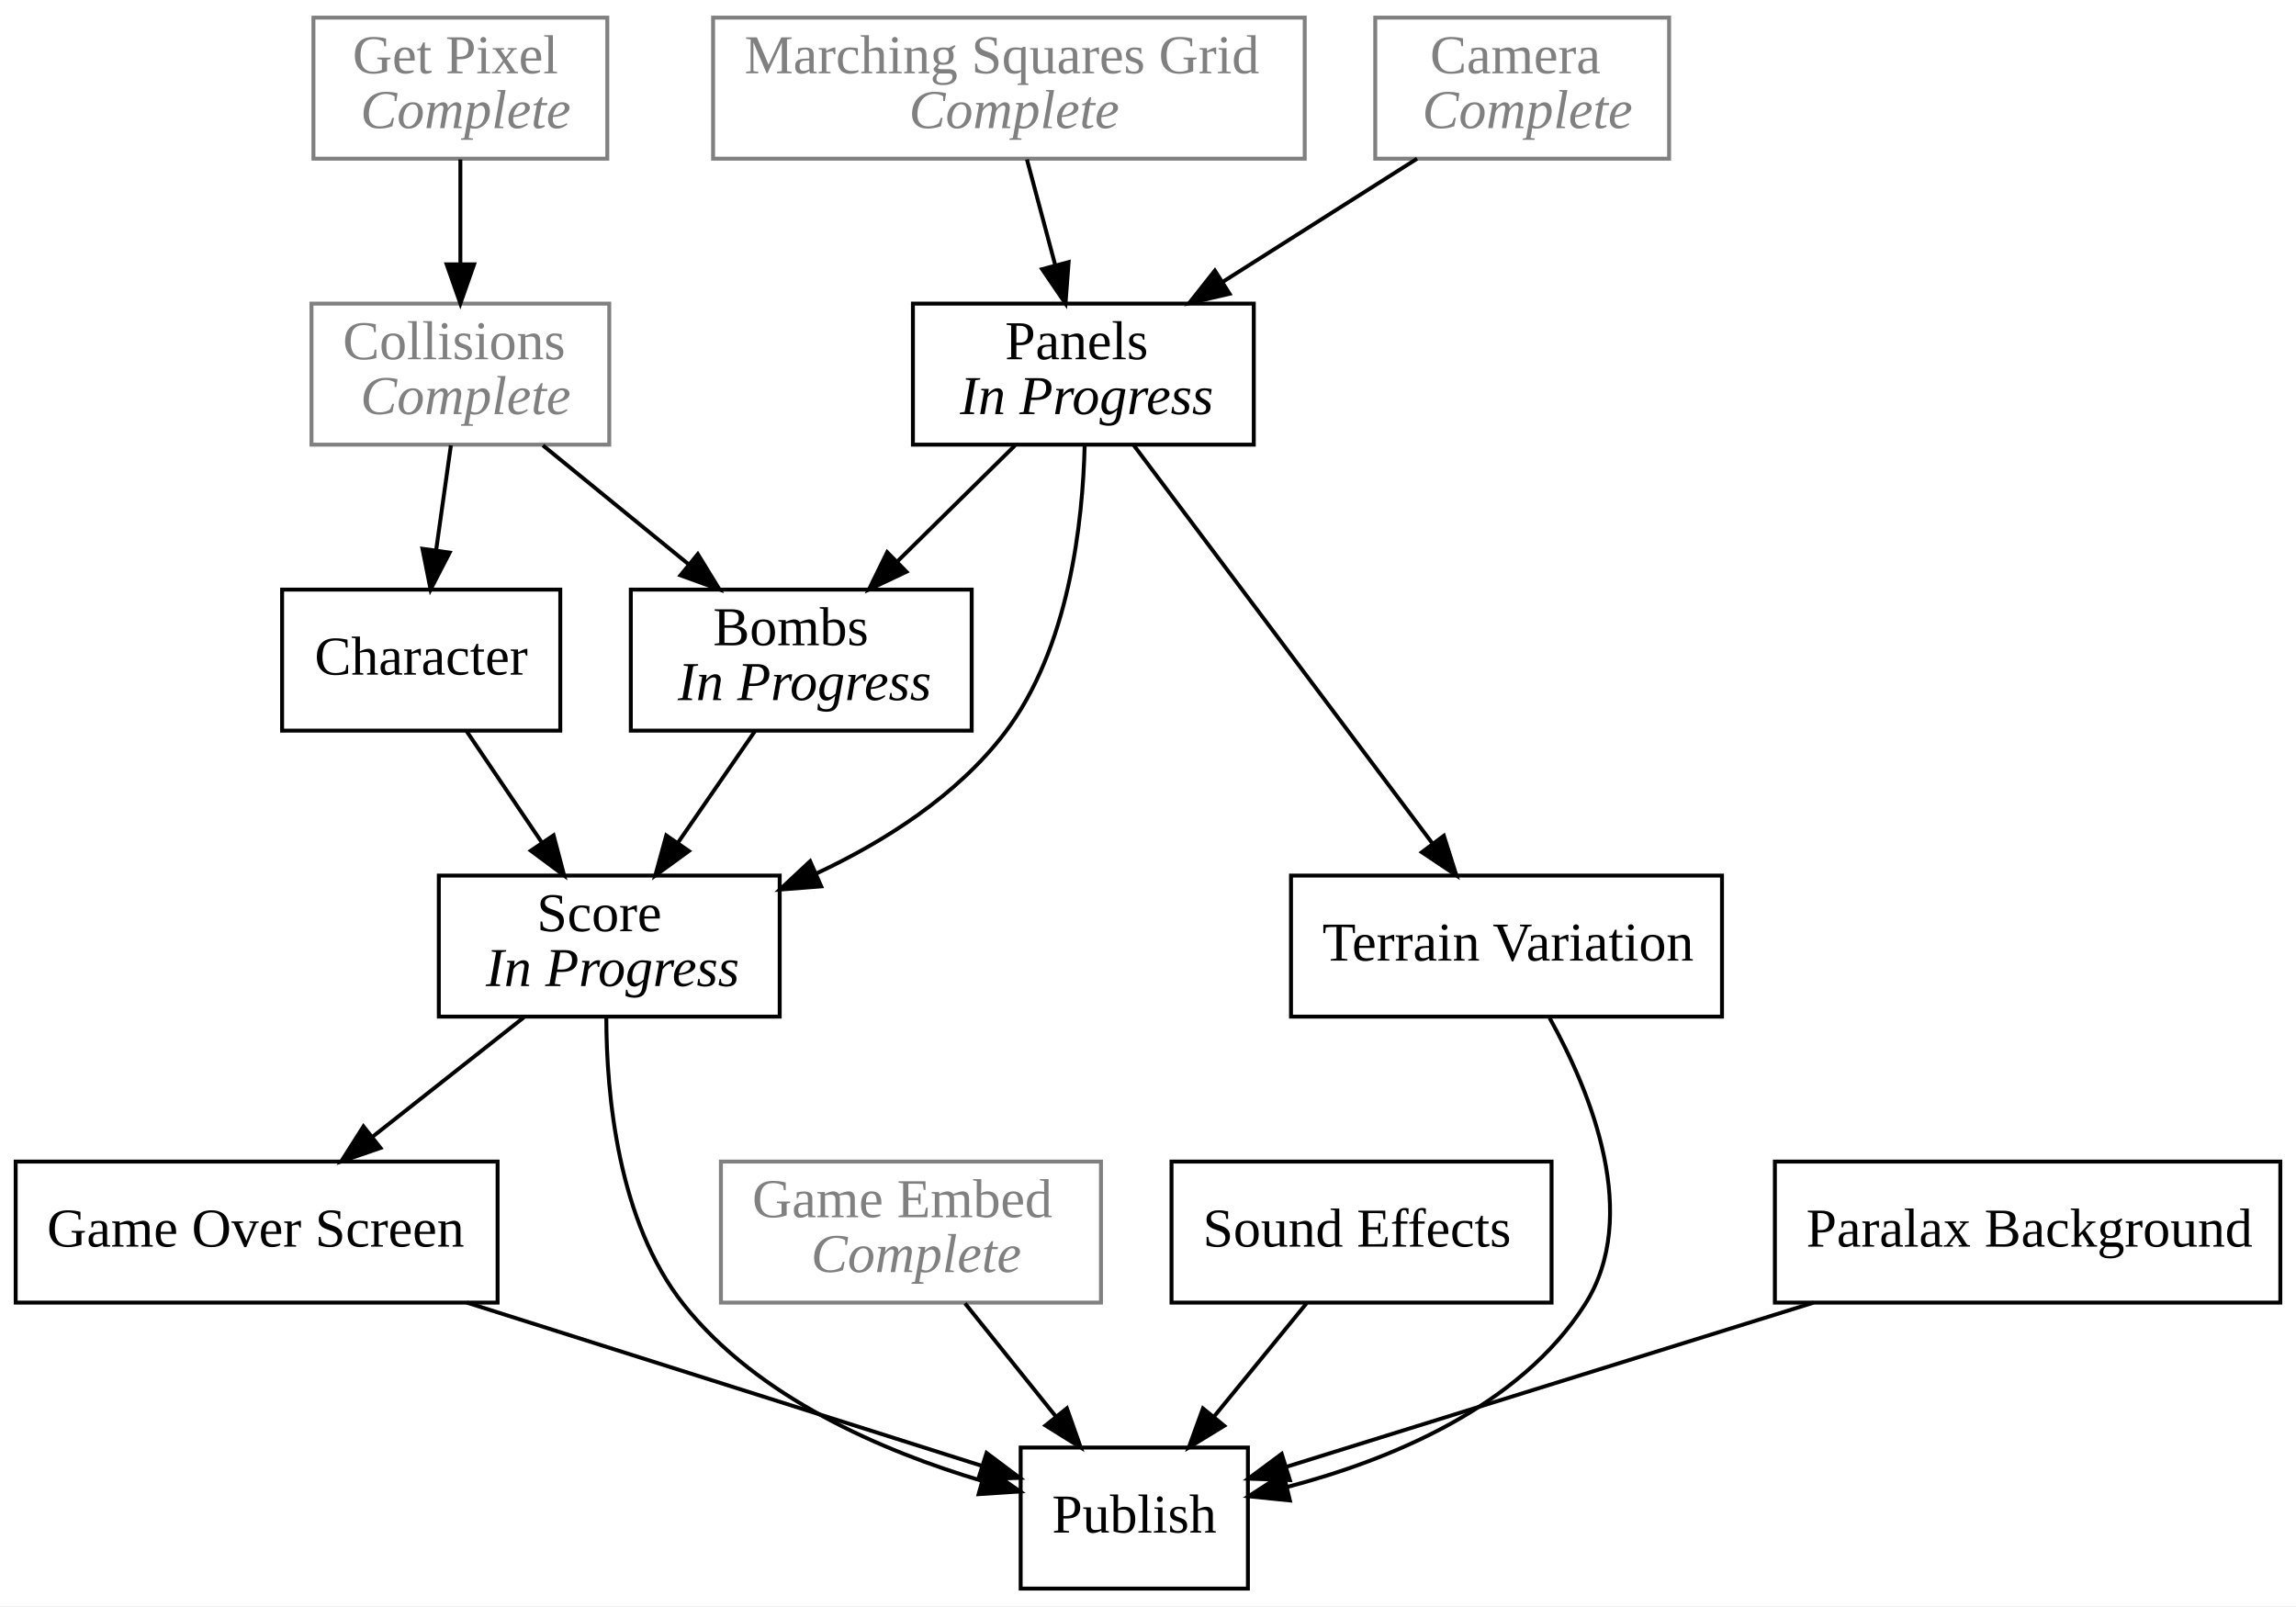
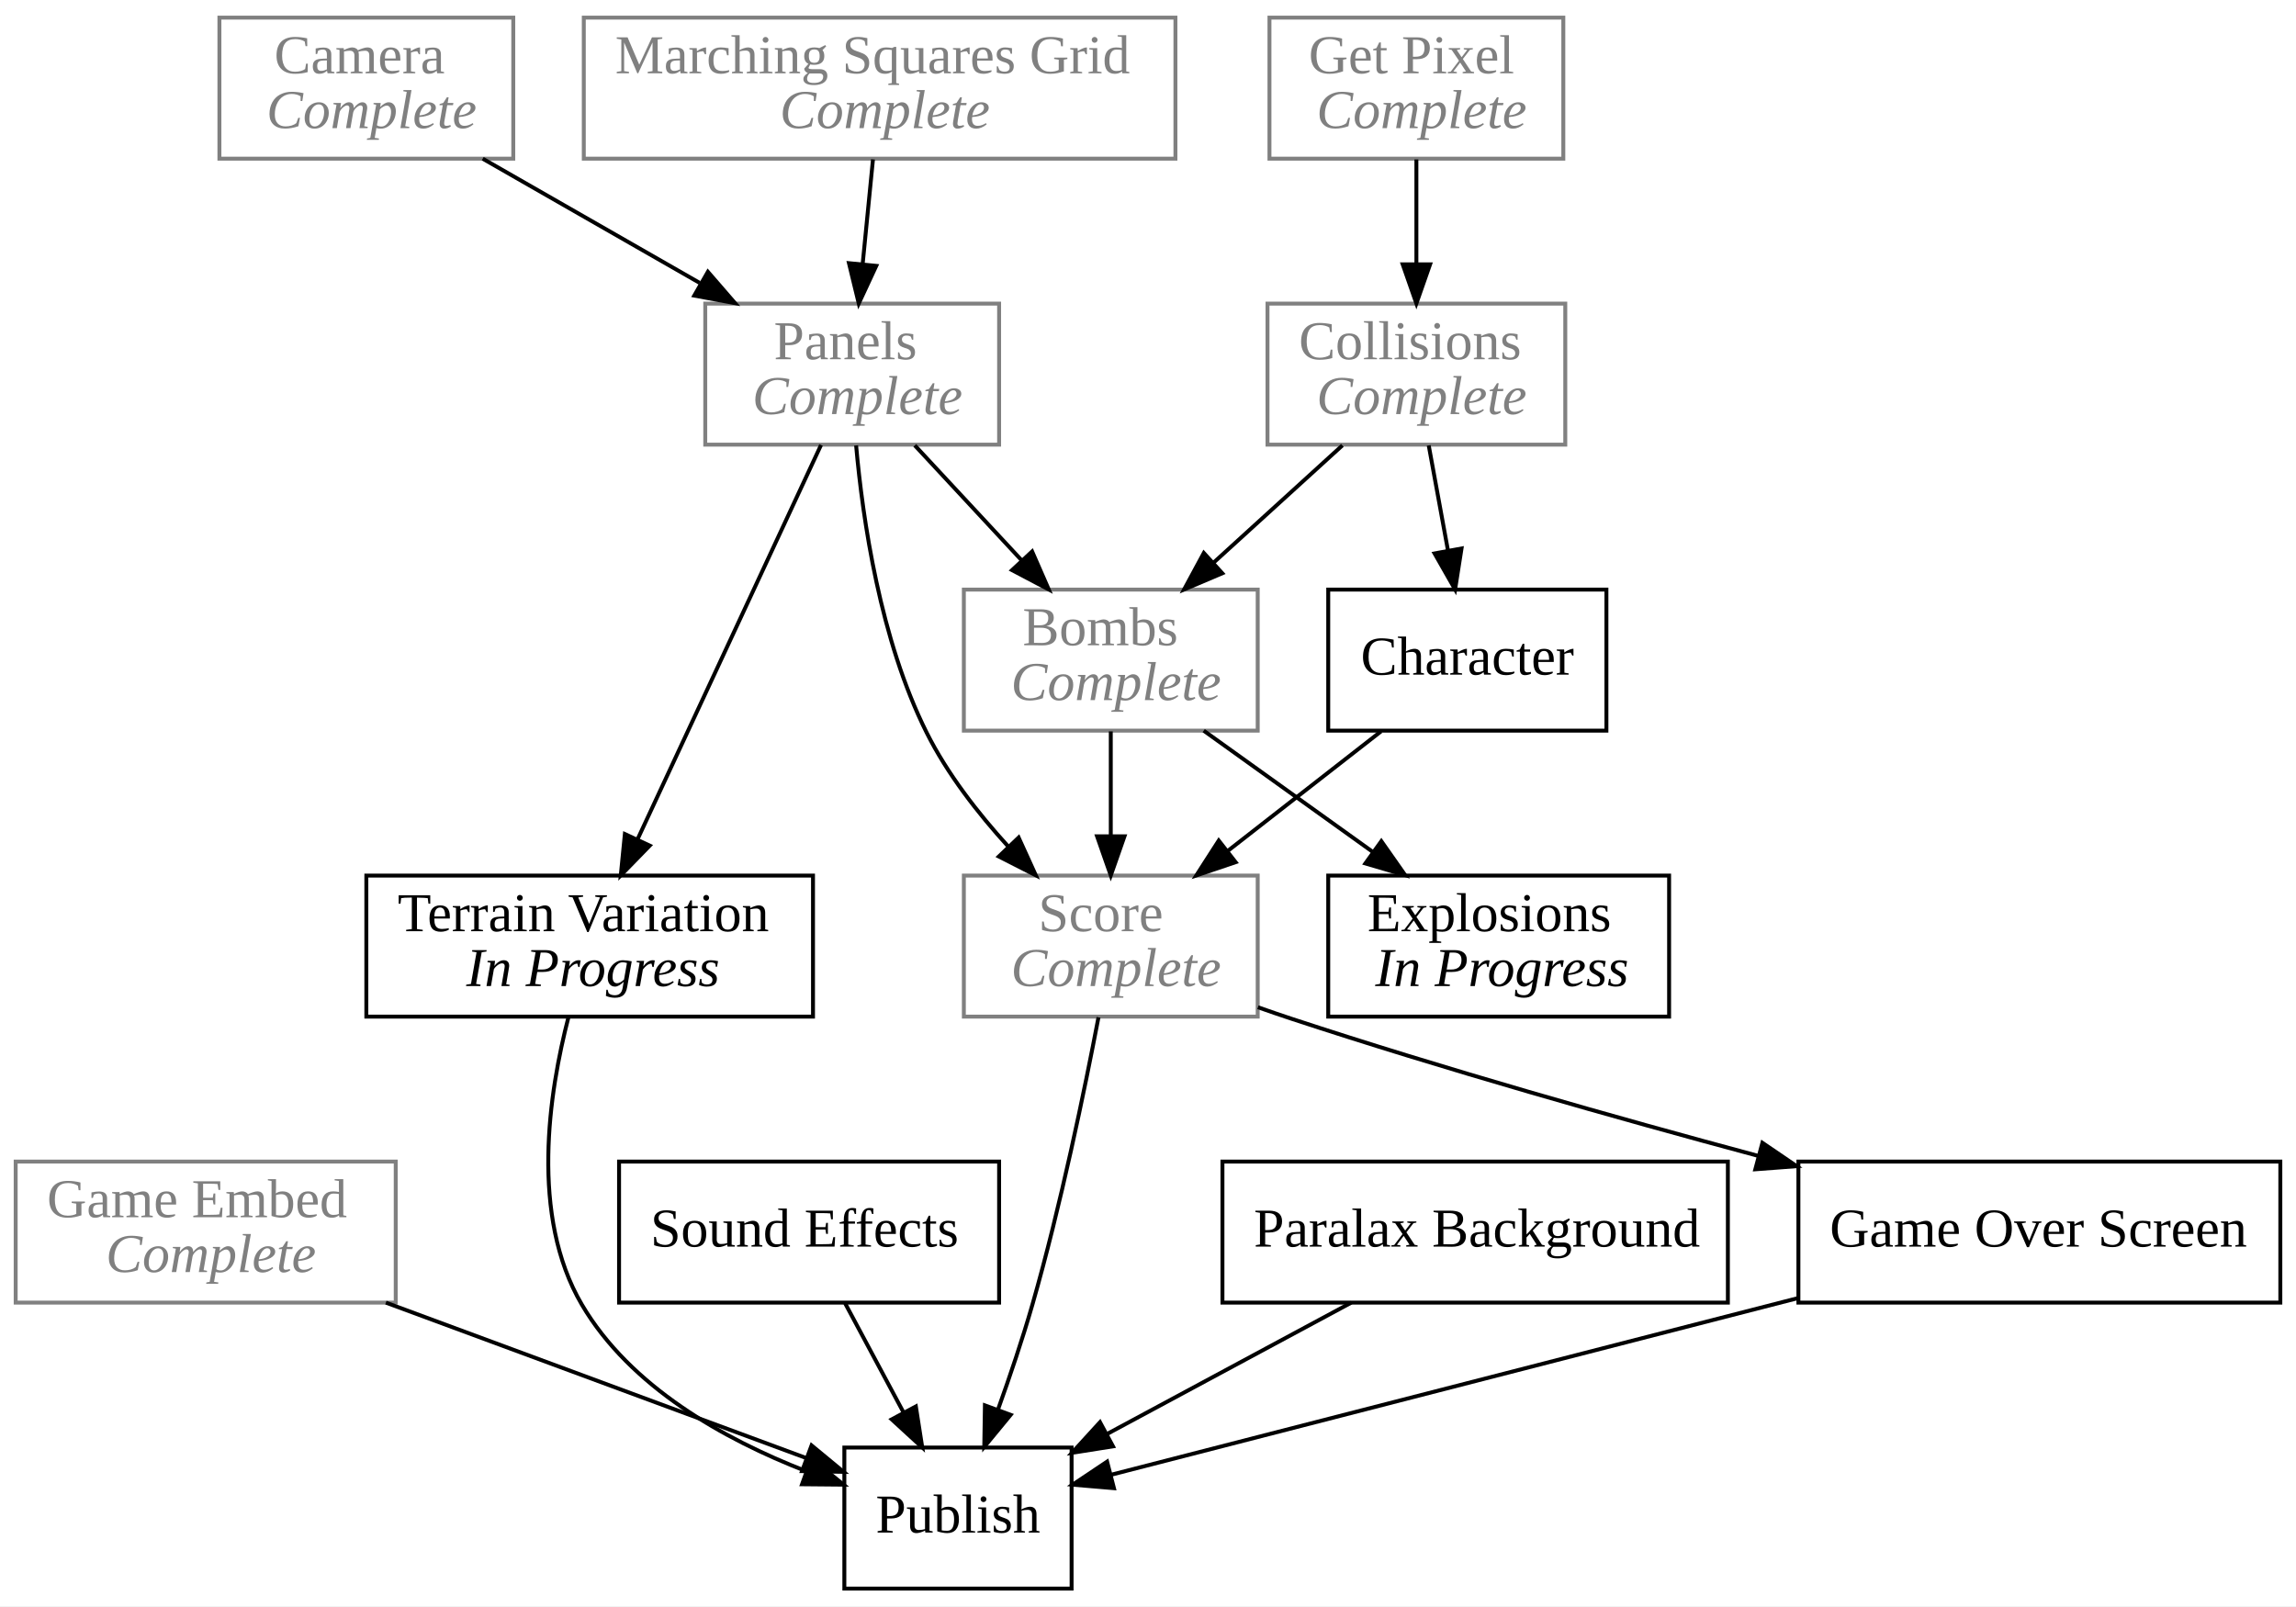
<svg xmlns="http://www.w3.org/2000/svg" width="586pt" height="410pt" viewBox="0.00 0.00 586.00 410.00">
  <g id="graph0" class="graph" transform="scale(1 1) rotate(0) translate(4 406)">
    <polygon fill="white" stroke="none" points="-4,4 -4,-406 582,-406 582,4 -4,4" />
    <g id="node1" class="node">
-       <polygon fill="none" stroke="gray" points="76,-365.5 76,-401.5 151,-401.5 151,-365.5 76,-365.5" />
-       <text text-anchor="start" x="86" y="-387.3" font-family="Times New Roman,serif" font-size="14.00" fill="gray">Get Pixel </text>
-       <text text-anchor="start" x="84" y="-373.3" font-family="Times New Roman,serif" font-size="14.00" fill="gray"> </text>
-       <text text-anchor="start" x="88" y="-373.3" font-family="Times New Roman,serif" font-style="italic" font-size="14.00" fill="gray">Complete</text>
+       <polygon fill="none" stroke="gray" points="320,-365.5 320,-401.5 395,-401.5 395,-365.5 320,-365.5" />
+       <text text-anchor="start" x="330" y="-387.3" font-family="Times New Roman,serif" font-size="14.00" fill="gray">Get Pixel </text>
+       <text text-anchor="start" x="328" y="-373.3" font-family="Times New Roman,serif" font-size="14.00" fill="gray"> </text>
+       <text text-anchor="start" x="332" y="-373.3" font-family="Times New Roman,serif" font-style="italic" font-size="14.00" fill="gray">Complete</text>
    </g>
    <g id="node2" class="node">
-       <polygon fill="none" stroke="gray" points="75.5,-292.5 75.5,-328.5 151.5,-328.5 151.5,-292.5 75.5,-292.5" />
-       <text text-anchor="start" x="83.5" y="-314.3" font-family="Times New Roman,serif" font-size="14.00" fill="gray">Collisions </text>
-       <text text-anchor="start" x="84" y="-300.3" font-family="Times New Roman,serif" font-size="14.00" fill="gray"> </text>
-       <text text-anchor="start" x="88" y="-300.3" font-family="Times New Roman,serif" font-style="italic" font-size="14.00" fill="gray">Complete</text>
+       <polygon fill="none" stroke="gray" points="319.5,-292.5 319.5,-328.5 395.5,-328.5 395.5,-292.5 319.5,-292.5" />
+       <text text-anchor="start" x="327.5" y="-314.3" font-family="Times New Roman,serif" font-size="14.00" fill="gray">Collisions </text>
+       <text text-anchor="start" x="328" y="-300.3" font-family="Times New Roman,serif" font-size="14.00" fill="gray"> </text>
+       <text text-anchor="start" x="332" y="-300.3" font-family="Times New Roman,serif" font-style="italic" font-size="14.00" fill="gray">Complete</text>
    </g>
    <g id="edge1" class="edge">
-       <path fill="none" stroke="black" d="M113.5,-365.313C113.5,-357.289 113.5,-347.547 113.5,-338.569" />
-       <polygon fill="black" stroke="black" points="117,-338.529 113.5,-328.529 110,-338.529 117,-338.529" />
+       <path fill="none" stroke="black" d="M357.5,-365.313C357.5,-357.289 357.5,-347.547 357.5,-338.569" />
+       <polygon fill="black" stroke="black" points="361,-338.529 357.5,-328.529 354,-338.529 361,-338.529" />
    </g>
    <g id="node7" class="node">
-       <polygon fill="none" stroke="black" points="68,-219.5 68,-255.5 139,-255.5 139,-219.5 68,-219.5" />
-       <text text-anchor="middle" x="103.5" y="-233.8" font-family="Times New Roman,serif" font-size="14.00">Character</text>
+       <polygon fill="none" stroke="black" points="335,-219.5 335,-255.5 406,-255.5 406,-219.5 335,-219.5" />
+       <text text-anchor="middle" x="370.5" y="-233.8" font-family="Times New Roman,serif" font-size="14.00">Character</text>
    </g>
    <g id="edge2" class="edge">
-       <path fill="none" stroke="black" d="M111.079,-292.313C109.949,-284.289 108.577,-274.547 107.313,-265.569" />
-       <polygon fill="black" stroke="black" points="110.759,-264.943 105.898,-255.529 103.827,-265.919 110.759,-264.943" />
+       <path fill="none" stroke="black" d="M360.647,-292.313C362.116,-284.289 363.9,-274.547 365.544,-265.569" />
+       <polygon fill="black" stroke="black" points="369.024,-265.996 367.382,-255.529 362.138,-264.735 369.024,-265.996" />
    </g>
    <g id="node8" class="node">
-       <polygon fill="none" stroke="black" points="157,-219.5 157,-255.5 244,-255.5 244,-219.5 157,-219.5" />
-       <text text-anchor="start" x="178" y="-241.3" font-family="Times New Roman,serif" font-size="14.00">Bombs </text>
-       <text text-anchor="start" x="165" y="-227.3" font-family="Times New Roman,serif" font-size="14.00"> </text>
-       <text text-anchor="start" x="169" y="-227.3" font-family="Times New Roman,serif" font-style="italic" font-size="14.00">In Progress</text>
+       <polygon fill="none" stroke="gray" points="242,-219.5 242,-255.5 317,-255.5 317,-219.5 242,-219.5" />
+       <text text-anchor="start" x="257" y="-241.3" font-family="Times New Roman,serif" font-size="14.00" fill="gray">Bombs </text>
+       <text text-anchor="start" x="250" y="-227.3" font-family="Times New Roman,serif" font-size="14.00" fill="gray"> </text>
+       <text text-anchor="start" x="254" y="-227.3" font-family="Times New Roman,serif" font-style="italic" font-size="14.00" fill="gray">Complete</text>
    </g>
    <g id="edge3" class="edge">
-       <path fill="none" stroke="black" d="M134.56,-292.313C145.674,-283.243 159.479,-271.977 171.581,-262.1" />
-       <polygon fill="black" stroke="black" points="174.099,-264.563 179.634,-255.529 169.673,-259.14 174.099,-264.563" />
+       <path fill="none" stroke="black" d="M338.618,-292.313C328.75,-283.33 316.515,-272.193 305.741,-262.386" />
+       <polygon fill="black" stroke="black" points="307.959,-259.672 298.208,-255.529 303.247,-264.849 307.959,-259.672" />
    </g>
    <g id="node3" class="node">
-       <polygon fill="none" stroke="gray" points="178,-365.5 178,-401.5 329,-401.5 329,-365.5 178,-365.5" />
-       <text text-anchor="start" x="186" y="-387.3" font-family="Times New Roman,serif" font-size="14.00" fill="gray">Marching Squares Grid </text>
-       <text text-anchor="start" x="224" y="-373.3" font-family="Times New Roman,serif" font-size="14.00" fill="gray"> </text>
-       <text text-anchor="start" x="228" y="-373.3" font-family="Times New Roman,serif" font-style="italic" font-size="14.00" fill="gray">Complete</text>
+       <polygon fill="none" stroke="gray" points="145,-365.5 145,-401.5 296,-401.5 296,-365.5 145,-365.5" />
+       <text text-anchor="start" x="153" y="-387.3" font-family="Times New Roman,serif" font-size="14.00" fill="gray">Marching Squares Grid </text>
+       <text text-anchor="start" x="191" y="-373.3" font-family="Times New Roman,serif" font-size="14.00" fill="gray"> </text>
+       <text text-anchor="start" x="195" y="-373.3" font-family="Times New Roman,serif" font-style="italic" font-size="14.00" fill="gray">Complete</text>
    </g>
    <g id="node6" class="node">
-       <polygon fill="none" stroke="black" points="229,-292.5 229,-328.5 316,-328.5 316,-292.5 229,-292.5" />
-       <text text-anchor="start" x="252.5" y="-314.3" font-family="Times New Roman,serif" font-size="14.00">Panels </text>
-       <text text-anchor="start" x="237" y="-300.3" font-family="Times New Roman,serif" font-size="14.00"> </text>
-       <text text-anchor="start" x="241" y="-300.3" font-family="Times New Roman,serif" font-style="italic" font-size="14.00">In Progress</text>
+       <polygon fill="none" stroke="gray" points="176,-292.5 176,-328.5 251,-328.5 251,-292.5 176,-292.5" />
+       <text text-anchor="start" x="193.5" y="-314.3" font-family="Times New Roman,serif" font-size="14.00" fill="gray">Panels </text>
+       <text text-anchor="start" x="184" y="-300.3" font-family="Times New Roman,serif" font-size="14.00" fill="gray"> </text>
+       <text text-anchor="start" x="188" y="-300.3" font-family="Times New Roman,serif" font-style="italic" font-size="14.00" fill="gray">Complete</text>
    </g>
    <g id="edge4" class="edge">
-       <path fill="none" stroke="black" d="M258.099,-365.313C260.27,-357.202 262.91,-347.336 265.334,-338.277" />
-       <polygon fill="black" stroke="black" points="268.739,-339.094 267.943,-328.529 261.977,-337.284 268.739,-339.094" />
+       <path fill="none" stroke="black" d="M218.805,-365.313C218.014,-357.289 217.054,-347.547 216.169,-338.569" />
+       <polygon fill="black" stroke="black" points="219.643,-338.137 215.179,-328.529 212.677,-338.824 219.643,-338.137" />
    </g>
    <g id="node4" class="node">
-       <polygon fill="none" stroke="gray" points="347,-365.5 347,-401.5 422,-401.5 422,-365.5 347,-365.5" />
-       <text text-anchor="start" x="361" y="-387.3" font-family="Times New Roman,serif" font-size="14.00" fill="gray">Camera </text>
-       <text text-anchor="start" x="355" y="-373.3" font-family="Times New Roman,serif" font-size="14.00" fill="gray"> </text>
-       <text text-anchor="start" x="359" y="-373.3" font-family="Times New Roman,serif" font-style="italic" font-size="14.00" fill="gray">Complete</text>
+       <polygon fill="none" stroke="gray" points="52,-365.5 52,-401.5 127,-401.5 127,-365.5 52,-365.5" />
+       <text text-anchor="start" x="66" y="-387.3" font-family="Times New Roman,serif" font-size="14.00" fill="gray">Camera </text>
+       <text text-anchor="start" x="60" y="-373.3" font-family="Times New Roman,serif" font-size="14.00" fill="gray"> </text>
+       <text text-anchor="start" x="64" y="-373.3" font-family="Times New Roman,serif" font-style="italic" font-size="14.00" fill="gray">Complete</text>
    </g>
    <g id="edge5" class="edge">
-       <path fill="none" stroke="black" d="M357.673,-365.494C342.821,-356.079 324.171,-344.255 308.111,-334.075" />
-       <polygon fill="black" stroke="black" points="309.816,-331.012 299.496,-328.614 306.068,-336.924 309.816,-331.012" />
+       <path fill="none" stroke="black" d="M119.201,-365.494C135.797,-355.991 156.676,-344.036 174.567,-333.792" />
+       <polygon fill="black" stroke="black" points="176.673,-336.62 183.611,-328.614 173.194,-330.545 176.673,-336.62" />
    </g>
    <g id="node5" class="node">
-       <polygon fill="none" stroke="gray" points="180,-73.5 180,-109.5 277,-109.5 277,-73.5 180,-73.5" />
-       <text text-anchor="start" x="188" y="-95.3" font-family="Times New Roman,serif" font-size="14.00" fill="gray">Game Embed </text>
-       <text text-anchor="start" x="199" y="-81.3" font-family="Times New Roman,serif" font-size="14.00" fill="gray"> </text>
-       <text text-anchor="start" x="203" y="-81.3" font-family="Times New Roman,serif" font-style="italic" font-size="14.00" fill="gray">Complete</text>
+       <polygon fill="none" stroke="gray" points="0,-73.5 0,-109.5 97,-109.5 97,-73.5 0,-73.5" />
+       <text text-anchor="start" x="8" y="-95.3" font-family="Times New Roman,serif" font-size="14.00" fill="gray">Game Embed </text>
+       <text text-anchor="start" x="19" y="-81.3" font-family="Times New Roman,serif" font-size="14.00" fill="gray"> </text>
+       <text text-anchor="start" x="23" y="-81.3" font-family="Times New Roman,serif" font-style="italic" font-size="14.00" fill="gray">Complete</text>
+     </g>
+     <g id="node15" class="node">
+       <polygon fill="none" stroke="black" points="211.5,-0.5 211.5,-36.5 269.5,-36.5 269.5,-0.5 211.5,-0.5" />
+       <text text-anchor="middle" x="240.5" y="-14.8" font-family="Times New Roman,serif" font-size="14.00">Publish</text>
+     </g>
+     <g id="edge6" class="edge">
+       <path fill="none" stroke="black" d="M94.489,-73.494C127.224,-61.389 170.722,-45.303 201.706,-33.846" />
+       <polygon fill="black" stroke="black" points="203.131,-37.05 211.296,-30.299 200.703,-30.485 203.131,-37.05" />
+     </g>
+     <g id="edge7" class="edge">
+       <path fill="none" stroke="black" d="M229.477,-292.313C237.665,-283.505 247.778,-272.625 256.764,-262.958" />
+       <polygon fill="black" stroke="black" points="259.425,-265.236 263.67,-255.529 254.298,-260.47 259.425,-265.236" />
+     </g>
+     <g id="node9" class="node">
+       <polygon fill="none" stroke="gray" points="242,-146.5 242,-182.5 317,-182.5 317,-146.5 242,-146.5" />
+       <text text-anchor="start" x="261" y="-168.3" font-family="Times New Roman,serif" font-size="14.00" fill="gray">Score </text>
+       <text text-anchor="start" x="250" y="-154.3" font-family="Times New Roman,serif" font-size="14.00" fill="gray"> </text>
+       <text text-anchor="start" x="254" y="-154.3" font-family="Times New Roman,serif" font-style="italic" font-size="14.00" fill="gray">Complete</text>
+     </g>
+     <g id="edge8" class="edge">
+       <path fill="none" stroke="black" d="M214.503,-292.304C216.181,-273.438 220.648,-242.69 232.5,-219 237.752,-208.503 245.572,-198.434 253.334,-189.919" />
+       <polygon fill="black" stroke="black" points="255.983,-192.212 260.37,-182.568 250.926,-187.372 255.983,-192.212" />
+     </g>
+     <g id="node11" class="node">
+       <polygon fill="none" stroke="black" points="89.5,-146.5 89.5,-182.5 203.5,-182.5 203.5,-146.5 89.5,-146.5" />
+       <text text-anchor="start" x="97.5" y="-168.3" font-family="Times New Roman,serif" font-size="14.00">Terrain Variation </text>
+       <text text-anchor="start" x="111" y="-154.3" font-family="Times New Roman,serif" font-size="14.00"> </text>
+       <text text-anchor="start" x="115" y="-154.3" font-family="Times New Roman,serif" font-style="italic" font-size="14.00">In Progress</text>
+     </g>
+     <g id="edge9" class="edge">
+       <path fill="none" stroke="black" d="M205.551,-292.416C193.966,-267.516 172.343,-221.044 158.724,-191.773" />
+       <polygon fill="black" stroke="black" points="161.83,-190.152 154.439,-182.562 155.484,-193.105 161.83,-190.152" />
+     </g>
+     <g id="edge10" class="edge">
+       <path fill="none" stroke="black" d="M348.471,-219.313C336.735,-210.156 322.129,-198.76 309.384,-188.816" />
+       <polygon fill="black" stroke="black" points="311.363,-185.921 301.326,-182.529 307.057,-191.44 311.363,-185.921" />
+     </g>
+     <g id="edge11" class="edge">
+       <path fill="none" stroke="black" d="M279.5,-219.313C279.5,-211.289 279.5,-201.547 279.5,-192.569" />
+       <polygon fill="black" stroke="black" points="283,-192.529 279.5,-182.529 276,-192.529 283,-192.529" />
+     </g>
+     <g id="node12" class="node">
+       <polygon fill="none" stroke="black" points="335,-146.5 335,-182.5 422,-182.5 422,-146.5 335,-146.5" />
+       <text text-anchor="start" x="345" y="-168.3" font-family="Times New Roman,serif" font-size="14.00">Explosions </text>
+       <text text-anchor="start" x="343" y="-154.3" font-family="Times New Roman,serif" font-size="14.00"> </text>
+       <text text-anchor="start" x="347" y="-154.3" font-family="Times New Roman,serif" font-style="italic" font-size="14.00">In Progress</text>
+     </g>
+     <g id="edge12" class="edge">
+       <path fill="none" stroke="black" d="M303.213,-219.494C316.098,-210.253 332.218,-198.692 346.232,-188.642" />
+       <polygon fill="black" stroke="black" points="348.551,-191.286 354.637,-182.614 344.471,-185.597 348.551,-191.286" />
    </g>
    <g id="node14" class="node">
-       <polygon fill="none" stroke="black" points="256.5,-0.5 256.5,-36.5 314.5,-36.5 314.5,-0.5 256.5,-0.5" />
-       <text text-anchor="middle" x="285.5" y="-14.8" font-family="Times New Roman,serif" font-size="14.00">Publish</text>
+       <polygon fill="none" stroke="black" points="455,-73.5 455,-109.5 578,-109.5 578,-73.5 455,-73.5" />
+       <text text-anchor="start" x="463" y="-87.8" font-family="Times New Roman,serif" font-size="14.00">Game Over Screen</text>
    </g>
-     <g id="edge6" class="edge">
-       <path fill="none" stroke="black" d="M242.298,-73.313C249.23,-64.679 257.759,-54.055 265.402,-44.534" />
-       <polygon fill="black" stroke="black" points="268.298,-46.518 271.829,-36.529 262.839,-42.136 268.298,-46.518" />
+     <g id="edge13" class="edge">
+       <path fill="none" stroke="black" d="M317.056,-148.895C319.903,-147.886 322.741,-146.909 325.5,-146 364.513,-133.144 408.639,-120.653 444.642,-110.978" />
+       <polygon fill="black" stroke="black" points="445.812,-114.288 454.57,-108.326 444.006,-107.526 445.812,-114.288" />
    </g>
-     <g id="edge7" class="edge">
-       <path fill="none" stroke="black" d="M255.071,-292.313C246.05,-283.417 234.887,-272.409 225.012,-262.672" />
-       <polygon fill="black" stroke="black" points="227.347,-260.058 217.769,-255.529 222.432,-265.042 227.347,-260.058" />
+     <g id="edge14" class="edge">
+       <path fill="none" stroke="black" d="M276.363,-146.329C272.863,-128.007 266.732,-98.211 259.5,-73 256.96,-64.147 253.744,-54.63 250.682,-46.112" />
+       <polygon fill="black" stroke="black" points="253.947,-44.849 247.21,-36.672 247.377,-47.266 253.947,-44.849" />
    </g>
-     <g id="node9" class="node">
-       <polygon fill="none" stroke="black" points="108,-146.5 108,-182.5 195,-182.5 195,-146.5 108,-146.5" />
-       <text text-anchor="start" x="133" y="-168.3" font-family="Times New Roman,serif" font-size="14.00">Score </text>
-       <text text-anchor="start" x="116" y="-154.3" font-family="Times New Roman,serif" font-size="14.00"> </text>
-       <text text-anchor="start" x="120" y="-154.3" font-family="Times New Roman,serif" font-style="italic" font-size="14.00">In Progress</text>
+     <g id="node10" class="node">
+       <polygon fill="none" stroke="black" points="154,-73.5 154,-109.5 251,-109.5 251,-73.5 154,-73.5" />
+       <text text-anchor="start" x="162" y="-87.8" font-family="Times New Roman,serif" font-size="14.00">Sound Effects</text>
    </g>
-     <g id="edge8" class="edge">
-       <path fill="none" stroke="black" d="M272.839,-292.396C272.369,-272.764 268.872,-240.511 252.5,-219 240.322,-203 221.959,-191.283 204.216,-182.967" />
-       <polygon fill="black" stroke="black" points="205.593,-179.749 195.03,-178.923 202.772,-186.156 205.593,-179.749" />
+     <g id="edge15" class="edge">
+       <path fill="none" stroke="black" d="M211.699,-73.313C216.18,-64.941 221.662,-54.697 226.637,-45.403" />
+       <polygon fill="black" stroke="black" points="229.753,-46.997 231.386,-36.529 223.581,-43.694 229.753,-46.997" />
    </g>
-     <g id="node11" class="node">
-       <polygon fill="none" stroke="black" points="325.5,-146.5 325.5,-182.5 435.5,-182.5 435.5,-146.5 325.5,-146.5" />
-       <text text-anchor="start" x="333.5" y="-160.8" font-family="Times New Roman,serif" font-size="14.00">Terrain Variation</text>
-     </g>
-     <g id="edge9" class="edge">
-       <path fill="none" stroke="black" d="M285.313,-292.416C304.231,-267.192 339.754,-219.828 361.648,-190.637" />
-       <polygon fill="black" stroke="black" points="364.504,-192.662 367.704,-182.562 358.904,-188.462 364.504,-192.662" />
-     </g>
-     <g id="edge10" class="edge">
-       <path fill="none" stroke="black" d="M115.119,-219.313C120.897,-210.766 127.994,-200.269 134.38,-190.823" />
-       <polygon fill="black" stroke="black" points="137.286,-192.774 139.988,-182.529 131.487,-188.853 137.286,-192.774" />
-     </g>
-     <g id="edge11" class="edge">
-       <path fill="none" stroke="black" d="M188.638,-219.313C182.74,-210.766 175.496,-200.269 168.976,-190.823" />
-       <polygon fill="black" stroke="black" points="171.813,-188.771 163.252,-182.529 166.052,-192.747 171.813,-188.771" />
+     <g id="edge16" class="edge">
+       <path fill="none" stroke="black" d="M141.122,-146.496C136.107,-127.247 131.205,-95.629 144.5,-73 156.849,-51.981 180.784,-38.617 201.664,-30.502" />
+       <polygon fill="black" stroke="black" points="203.074,-33.714 211.296,-27.032 200.702,-27.128 203.074,-33.714" />
    </g>
    <g id="node13" class="node">
-       <polygon fill="none" stroke="black" points="0,-73.5 0,-109.5 123,-109.5 123,-73.5 0,-73.5" />
-       <text text-anchor="start" x="8" y="-87.8" font-family="Times New Roman,serif" font-size="14.00">Game Over Screen</text>
-     </g>
-     <g id="edge12" class="edge">
-       <path fill="none" stroke="black" d="M129.714,-146.313C118.106,-137.156 103.661,-125.76 91.055,-115.816" />
-       <polygon fill="black" stroke="black" points="93.105,-112.975 83.086,-109.529 88.769,-118.47 93.105,-112.975" />
-     </g>
-     <g id="edge13" class="edge">
-       <path fill="none" stroke="black" d="M150.746,-146.258C150.786,-126.496 153.727,-94.121 170.5,-73 189.359,-49.252 221.209,-35.572 246.614,-28" />
-       <polygon fill="black" stroke="black" points="247.646,-31.346 256.345,-25.299 245.773,-24.601 247.646,-31.346" />
-     </g>
-     <g id="node10" class="node">
-       <polygon fill="none" stroke="black" points="295,-73.5 295,-109.5 392,-109.5 392,-73.5 295,-73.5" />
-       <text text-anchor="start" x="303" y="-87.8" font-family="Times New Roman,serif" font-size="14.00">Sound Effects</text>
-     </g>
-     <g id="edge14" class="edge">
-       <path fill="none" stroke="black" d="M329.46,-73.313C322.407,-64.679 313.728,-54.055 305.95,-44.534" />
-       <polygon fill="black" stroke="black" points="308.448,-42.059 299.411,-36.529 303.027,-46.488 308.448,-42.059" />
-     </g>
-     <g id="edge15" class="edge">
-       <path fill="none" stroke="black" d="M391.503,-146.159C402.189,-126.888 414.862,-95.521 400.5,-73 383.86,-46.906 350.829,-33.338 324.42,-26.408" />
-       <polygon fill="black" stroke="black" points="325.212,-22.998 314.671,-24.064 323.576,-29.805 325.212,-22.998" />
-     </g>
-     <g id="node12" class="node">
-       <polygon fill="none" stroke="black" points="449,-73.5 449,-109.5 578,-109.5 578,-73.5 449,-73.5" />
-       <text text-anchor="start" x="457" y="-87.8" font-family="Times New Roman,serif" font-size="14.00">Paralax Background</text>
-     </g>
-     <g id="edge16" class="edge">
-       <path fill="none" stroke="black" d="M458.888,-73.494C417.464,-60.594 361.524,-43.174 324.522,-31.651" />
-       <polygon fill="black" stroke="black" points="325.204,-28.198 314.615,-28.567 323.122,-34.882 325.204,-28.198" />
+       <polygon fill="none" stroke="black" points="308,-73.5 308,-109.5 437,-109.5 437,-73.5 308,-73.5" />
+       <text text-anchor="start" x="316" y="-87.8" font-family="Times New Roman,serif" font-size="14.00">Paralax Background</text>
    </g>
    <g id="edge17" class="edge">
-       <path fill="none" stroke="black" d="M115.154,-73.494C155.615,-60.669 210.171,-43.377 246.527,-31.853" />
-       <polygon fill="black" stroke="black" points="247.797,-35.122 256.272,-28.764 245.681,-28.45 247.797,-35.122" />
+       <path fill="none" stroke="black" d="M340.883,-73.494C322.183,-63.436 298.375,-50.63 278.638,-40.013" />
+       <polygon fill="black" stroke="black" points="280.068,-36.809 269.603,-35.154 276.752,-42.974 280.068,-36.809" />
+     </g>
+     <g id="edge18" class="edge">
+       <path fill="none" stroke="black" d="M454.904,-74.655C401.287,-60.862 325.203,-41.289 279.563,-29.549" />
+       <polygon fill="black" stroke="black" points="280.309,-26.127 269.753,-27.025 278.565,-32.906 280.309,-26.127" />
    </g>
  </g>
</svg>
